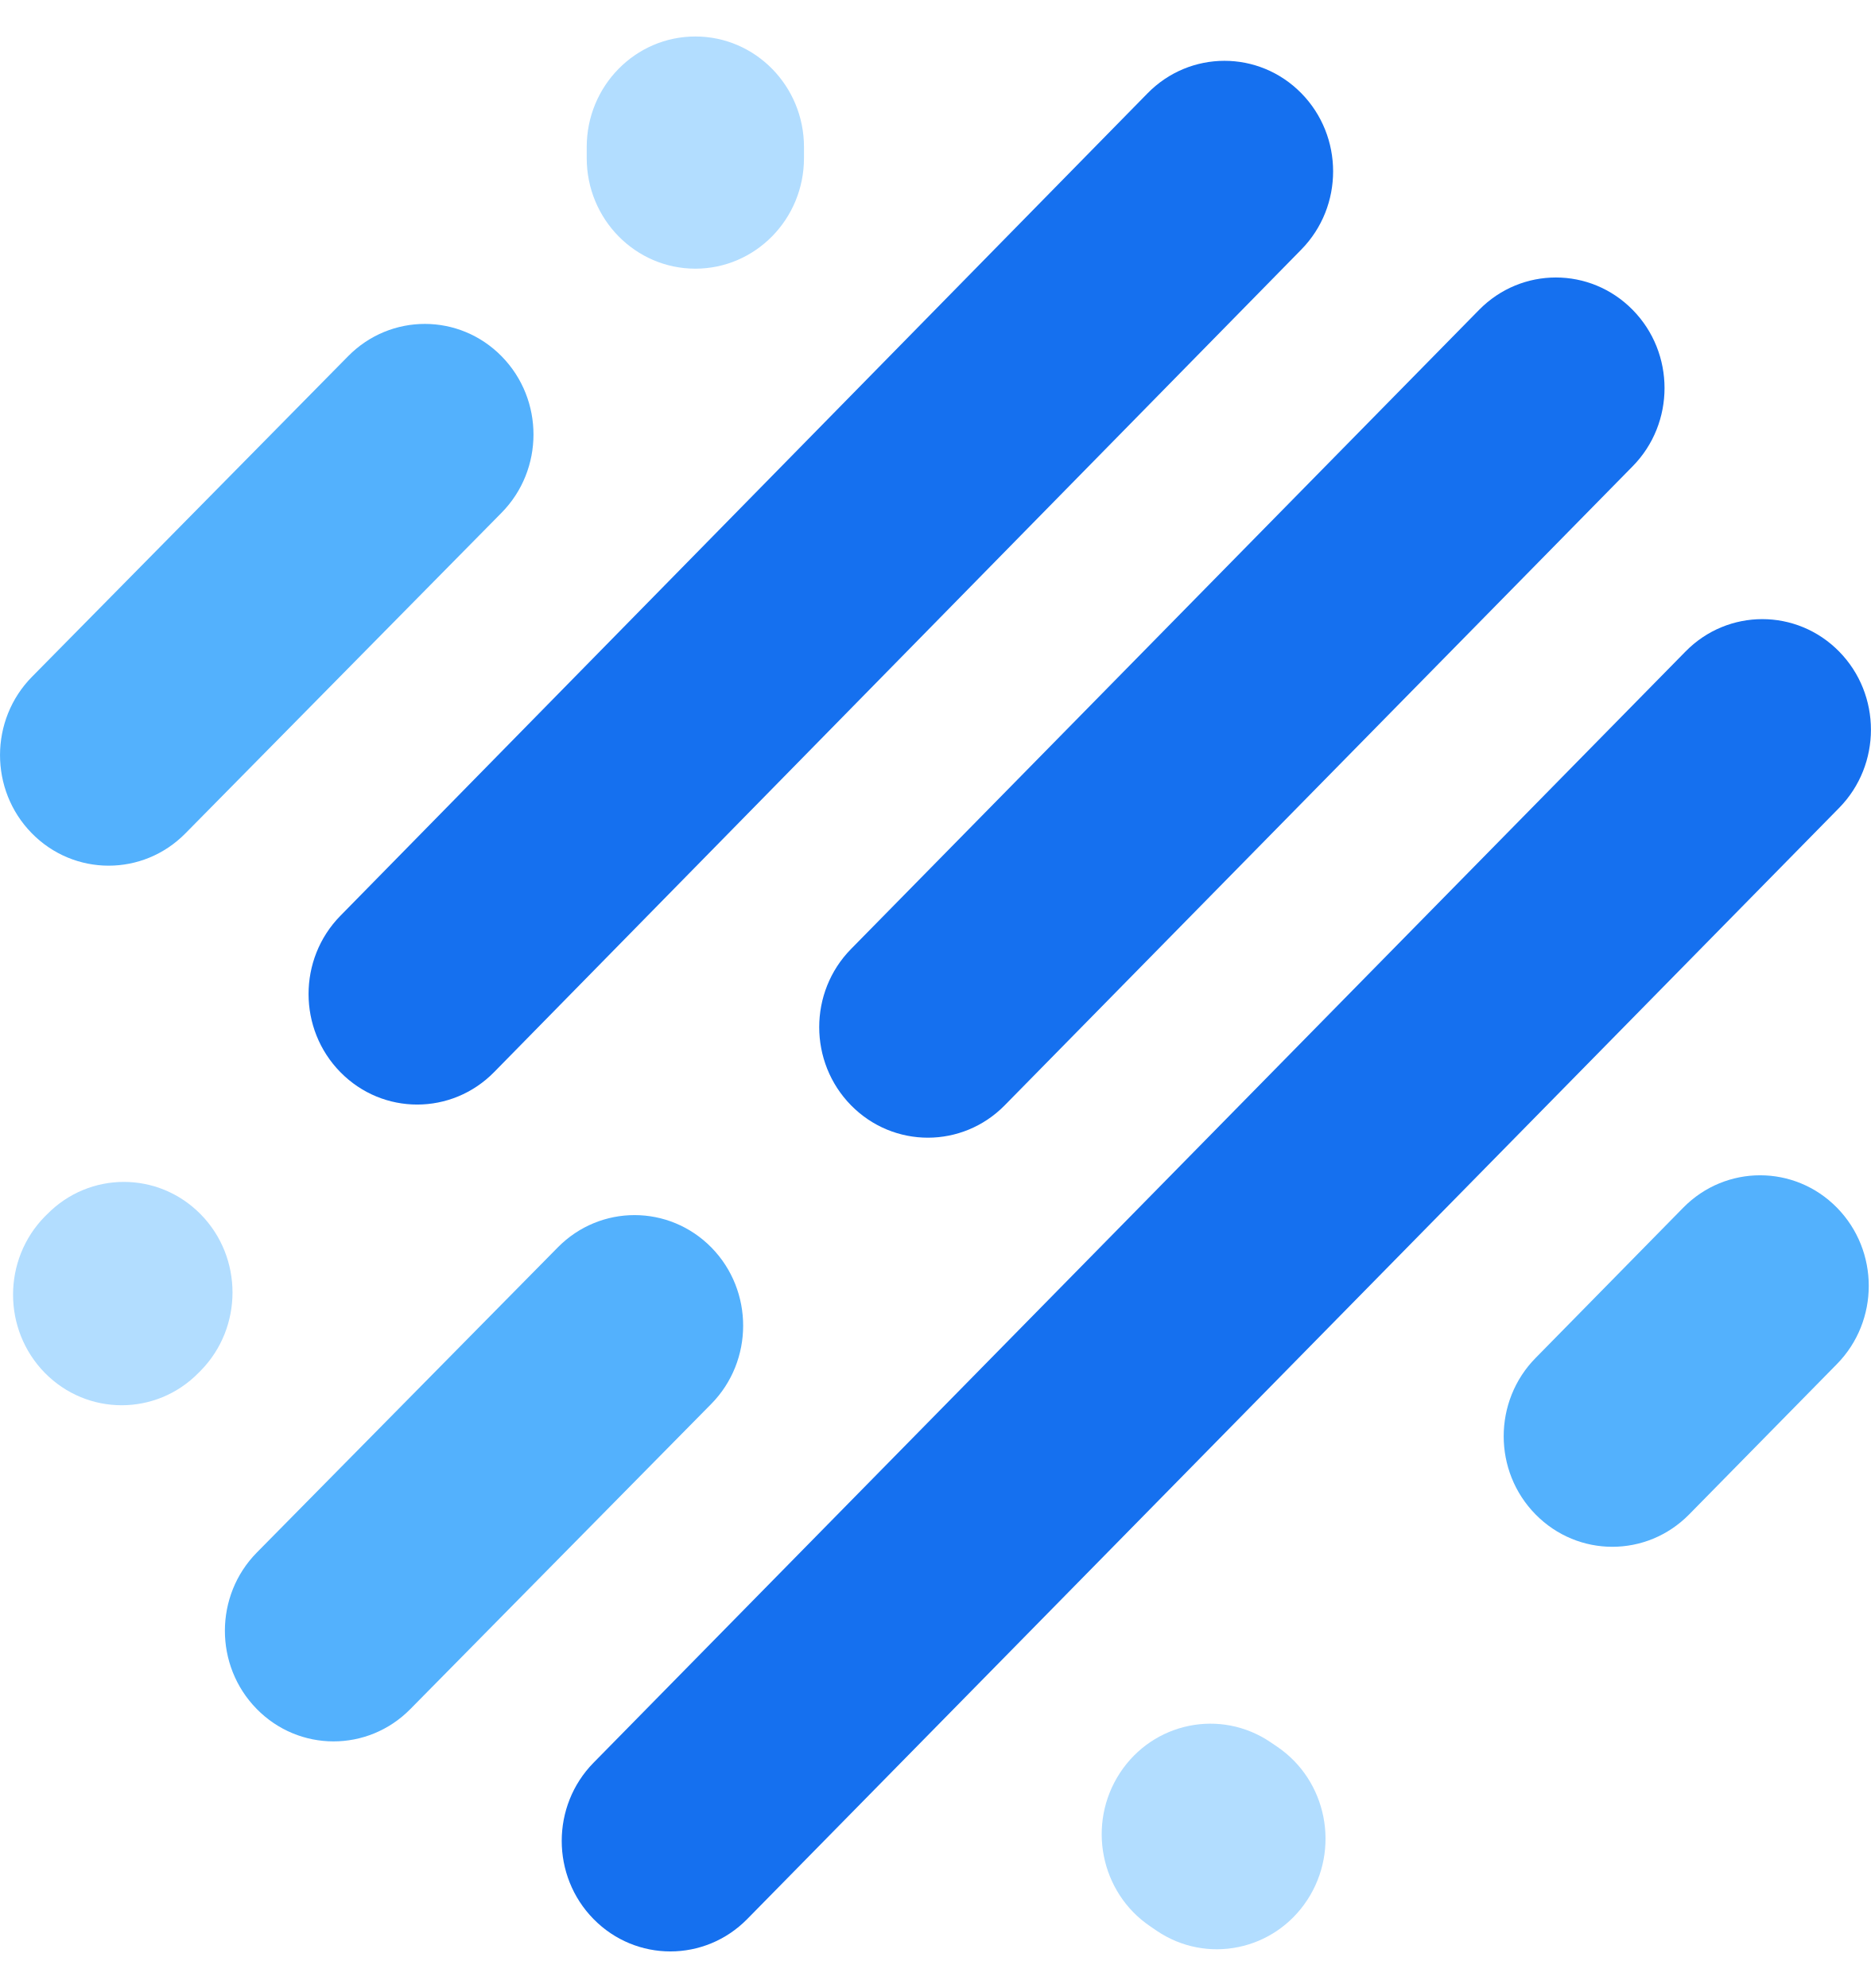
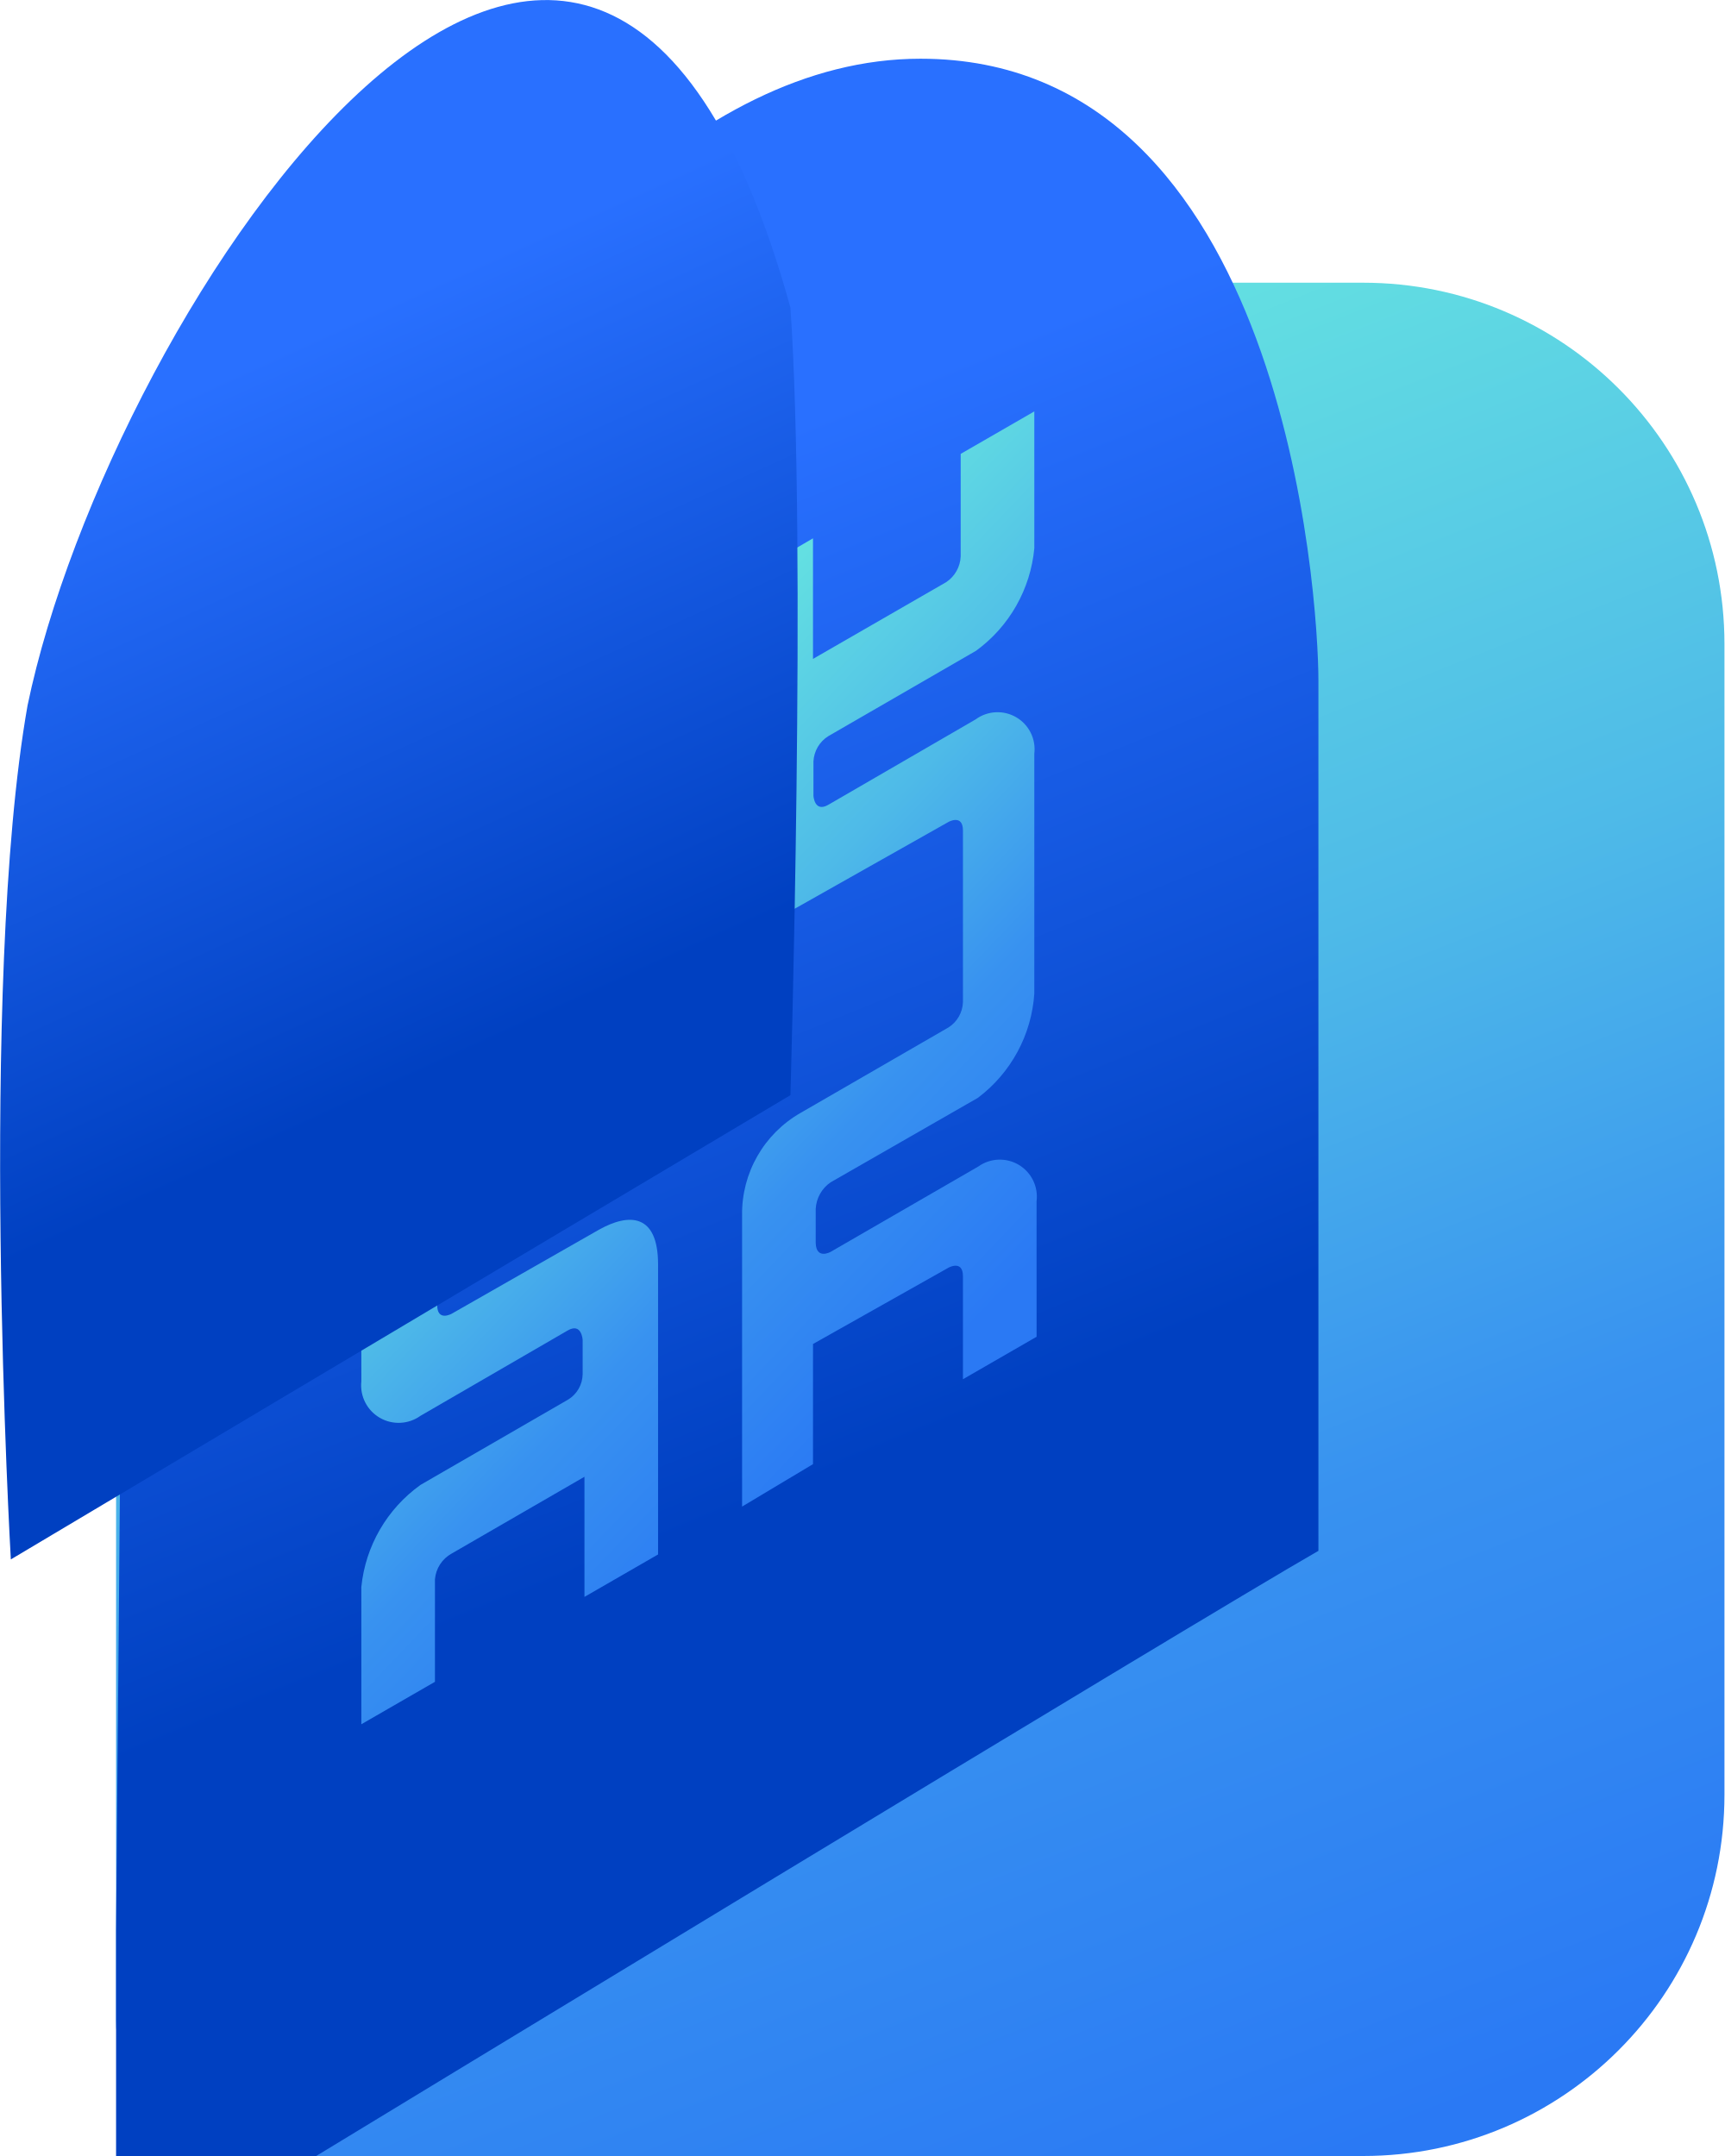
- <svg xmlns="http://www.w3.org/2000/svg" width="32" height="34" viewBox="0 0 32 34" fill="none">
-   <path fill-rule="evenodd" clip-rule="evenodd" d="M3.433 20.768C4.158 21.506 4.158 22.703 3.433 23.442L3.395 23.48C2.67 24.218 1.493 24.218 0.767 23.48C0.042 22.741 0.042 21.544 0.767 20.805L0.805 20.768C1.53 20.029 2.707 20.029 3.433 20.768Z" fill="#B2DDFF" />
-   <path fill-rule="evenodd" clip-rule="evenodd" d="M12.169 21.337C12.893 22.077 12.891 23.275 12.164 24.012L7.017 29.231C6.29 29.968 5.113 29.966 4.389 29.226C3.664 28.486 3.666 27.289 4.393 26.552L9.541 21.333C10.268 20.596 11.444 20.598 12.169 21.337Z" fill="#53B1FD" />
-   <path fill-rule="evenodd" clip-rule="evenodd" d="M19.155 30.322C19.724 29.453 20.878 29.218 21.732 29.797L21.844 29.873C22.698 30.452 22.928 31.626 22.359 32.495C21.79 33.364 20.636 33.599 19.782 33.02L19.671 32.944C18.817 32.365 18.586 31.191 19.155 30.322Z" fill="#B2DDFF" />
-   <path fill-rule="evenodd" clip-rule="evenodd" d="M31.418 20.654C32.144 21.393 32.144 22.59 31.418 23.329L28.891 25.9C28.165 26.639 26.989 26.639 26.263 25.9C25.537 25.162 25.537 23.965 26.263 23.226L28.79 20.654C29.516 19.916 30.693 19.916 31.418 20.654Z" fill="#53B1FD" />
-   <path fill-rule="evenodd" clip-rule="evenodd" d="M31.456 11.143C32.181 11.881 32.181 13.079 31.456 13.817L12.78 32.821C12.054 33.559 10.877 33.559 10.152 32.821C9.426 32.083 9.426 30.885 10.152 30.147L28.828 11.143C29.553 10.404 30.73 10.404 31.456 11.143Z" fill="#1570EF" />
-   <path fill-rule="evenodd" clip-rule="evenodd" d="M27.925 5.3C28.651 6.038 28.651 7.236 27.925 7.974L17.184 18.904C16.458 19.642 15.282 19.642 14.556 18.904C13.83 18.165 13.83 16.968 14.556 16.23L25.297 5.3C26.023 4.561 27.199 4.561 27.925 5.3Z" fill="#1570EF" />
-   <path fill-rule="evenodd" clip-rule="evenodd" d="M22.256 1.593C22.982 2.331 22.983 3.528 22.258 4.267L8.451 18.336C7.725 19.075 6.549 19.076 5.823 18.338C5.096 17.6 5.096 16.402 5.821 15.663L19.628 1.595C20.353 0.856 21.53 0.855 22.256 1.593Z" fill="#1570EF" />
-   <path fill-rule="evenodd" clip-rule="evenodd" d="M8.582 6.096C9.307 6.836 9.305 8.033 8.578 8.77L3.17 14.254C2.443 14.991 1.266 14.989 0.542 14.249C-0.182 13.51 -0.18 12.312 0.547 11.575L5.954 6.092C6.681 5.354 7.858 5.356 8.582 6.096Z" fill="#53B1FD" />
-   <path fill-rule="evenodd" clip-rule="evenodd" d="M11.893 0.624C12.919 0.624 13.751 1.471 13.751 2.515V2.704C13.751 3.748 12.919 4.595 11.893 4.595C10.867 4.595 10.035 3.748 10.035 2.704V2.515C10.035 1.471 10.867 0.624 11.893 0.624Z" fill="#B2DDFF" />
+ <svg xmlns="http://www.w3.org/2000/svg" xmlns:xlink="http://www.w3.org/1999/xlink" viewBox="0 0 38.18 47.74">
+   <defs>
+     <style>.cls-1{fill:url(#未命名的渐变_3);}.cls-2{fill:url(#未命名的渐变_4);}.cls-3{fill-rule:evenodd;fill:url(#未命名的渐变_3-2);}.cls-4{fill:url(#未命名的渐变_4-2);}</style>
+     <linearGradient id="未命名的渐变_3" x1="12.21" y1="57.42" x2="28.05" y2="17.42" gradientTransform="matrix(1, 0, 0, -1, 0, 65.81)" gradientUnits="userSpaceOnUse">
+       <stop offset="0" stop-color="#68e8e0" />
+       <stop offset="0.41" stop-color="#4ebae8" />
+       <stop offset="0.68" stop-color="#3892f0" />
+       <stop offset="1" stop-color="#2a79f4" />
+     </linearGradient>
+     <linearGradient id="未命名的渐变_4" x1="9.19" y1="52.96" x2="17.41" y2="32.75" gradientTransform="matrix(1, 0, 0, -1, 0, 65.81)" gradientUnits="userSpaceOnUse">
+       <stop offset="0" stop-color="#2970ff" />
+       <stop offset="1" stop-color="#0040c1" />
+     </linearGradient>
+     <linearGradient id="未命名的渐变_3-2" x1="10.07" y1="47.33" x2="21.49" y2="36.4" xlink:href="#未命名的渐变_3" />
+     <linearGradient id="未命名的渐变_4-2" x1="3.67" y1="56.9" x2="10.27" y2="42.4" xlink:href="#未命名的渐变_4" />
+   </defs>
+   <g id="图层_2" data-name="图层 2">
+     <g id="图层_1-2" data-name="图层 1">
+       <path class="cls-1" d="M2.57,14.26a8,8,0,0,1,8-8H30.18a8,8,0,0,1,8,8V39.74a8,8,0,0,1-8,8H5.57a3,3,0,0,1-3-3Z" />
+       <path class="cls-2" d="M29.19,15.07V34.34C26.62,35.81,7,47.74,7,47.74H2.57v-5l.18-20.56S10.28,1.3,20.38,1.3C28.45,1.3,29.19,13.23,29.19,15.07Z" />
+       <path class="cls-3" d="M22.9,9.11l-1.63.94c0,.76,0,1.51,0,2.27a.72.72,0,0,1-.32.57L18,14.59V11.92l-1.63.95v6.45c0,1.14.65,1.14,1.3.76L21,18.2s.32-.18.32.19v3.8a.69.69,0,0,1-.32.56l-3.27,1.89a2.57,2.57,0,0,0-1.3,2.27v6.45L18,32.42V29.76L21,28.07s.32-.18.32.19c0,.76,0,1.52,0,2.28l1.63-.94v-3a.82.82,0,0,0-1.29-.77l-3.27,1.89s-.32.18-.33-.2v-.75a.76.76,0,0,1,.33-.59l3.26-1.87A3.15,3.15,0,0,0,22.9,22V16.69a.82.82,0,0,0-1.3-.76l-3.26,1.89c-.31.18-.33-.2-.33-.2v-.76a.7.7,0,0,1,.33-.56l3.27-1.89a3.17,3.17,0,0,0,1.29-2.27ZM8,38.18l1.63-.94c0-.76,0-1.51,0-2.27A.72.72,0,0,1,10,34.4l2.94-1.7v2.66l1.63-.94V28c0-1.14-.65-1.14-1.31-.77L10,29.09s-.32.18-.32-.19V25.1a.69.69,0,0,1,.32-.56l3.26-1.88a2.58,2.58,0,0,0,1.31-2.28V13.93l-1.63.94v2.66L10,19.22s-.32.18-.32-.19c0-.76,0-1.52,0-2.28L8,17.69v3a.82.82,0,0,0,1.29.77l3.27-1.89s.32-.18.32.19,0,.51,0,.76a.77.77,0,0,1-.33.58L9.32,23A3.16,3.16,0,0,0,8,25.28v5.31a.83.83,0,0,0,1.31.76l3.26-1.89c.31-.18.33.21.33.21,0,.25,0,.51,0,.76a.67.67,0,0,1-.32.56L9.31,32.88A3.17,3.17,0,0,0,8,35.14v3Z" />
+       <path class="cls-4" d="M17.5,24.25.24,34.53S-.49,21.86.61,15.62C2.44,6.81,13.09-9.16,17.5,6.81,17.86,12,17.5,24.25,17.5,24.25Z" />
+     </g>
+   </g>
</svg>
